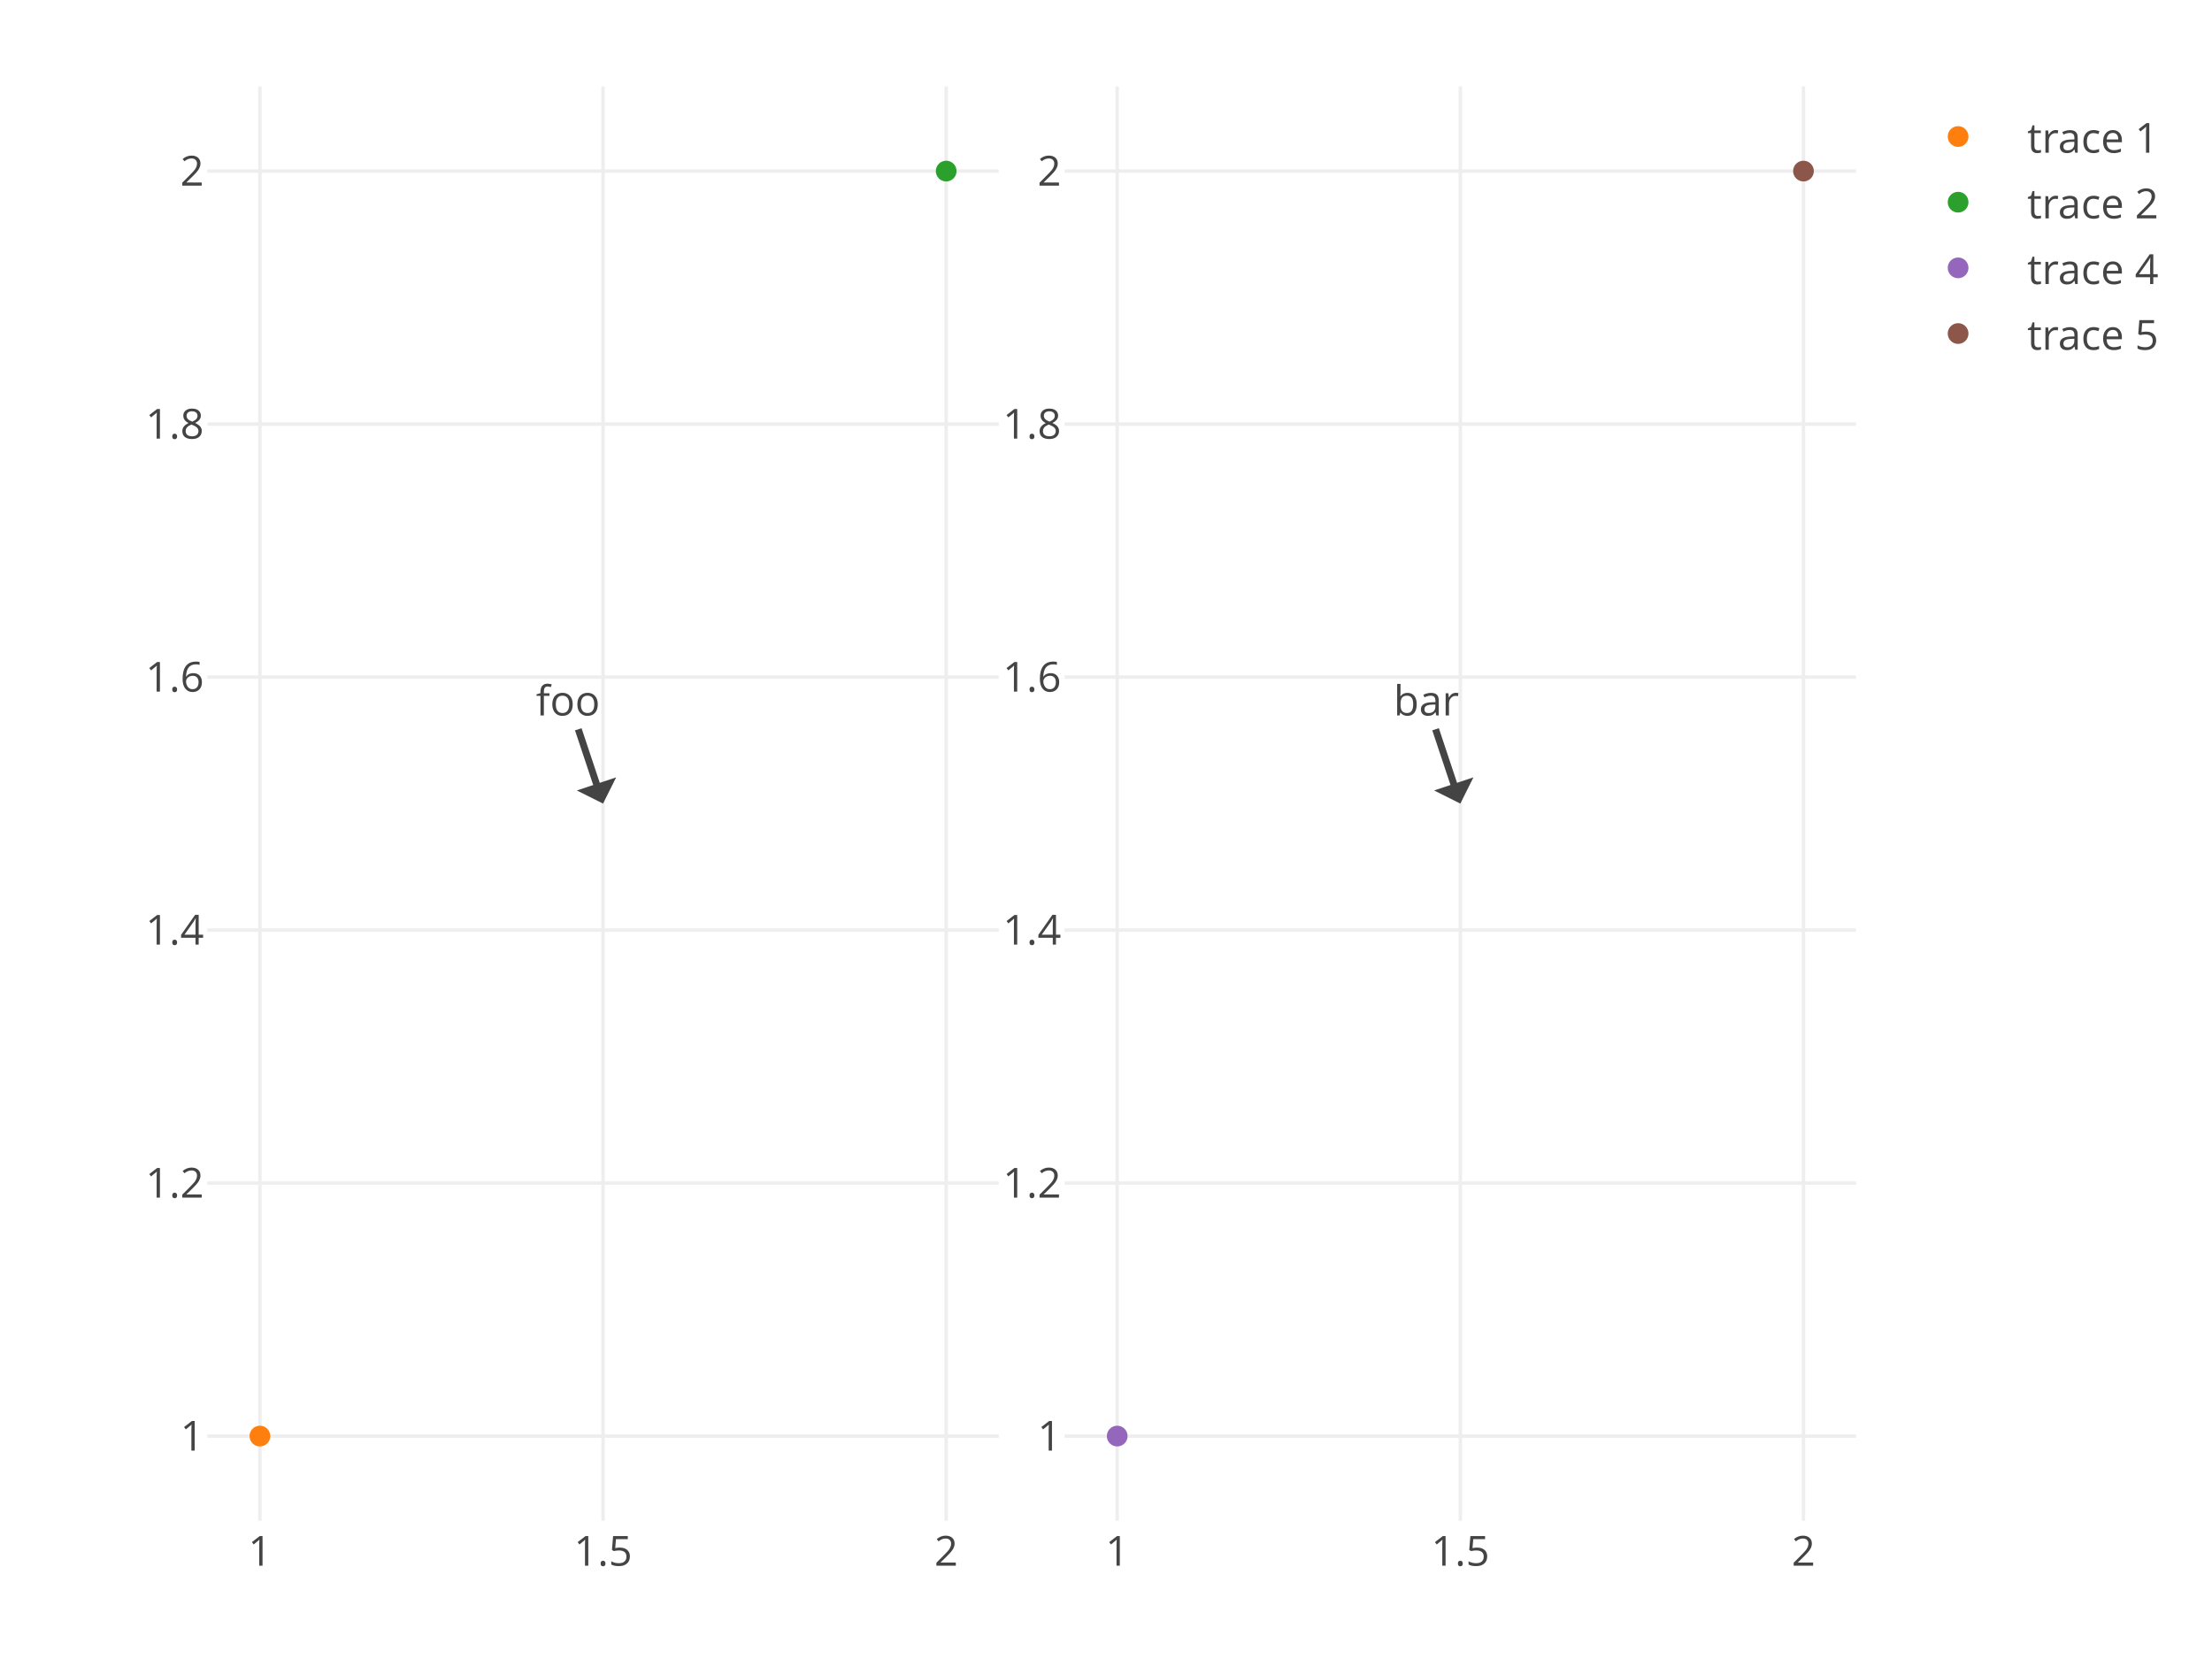
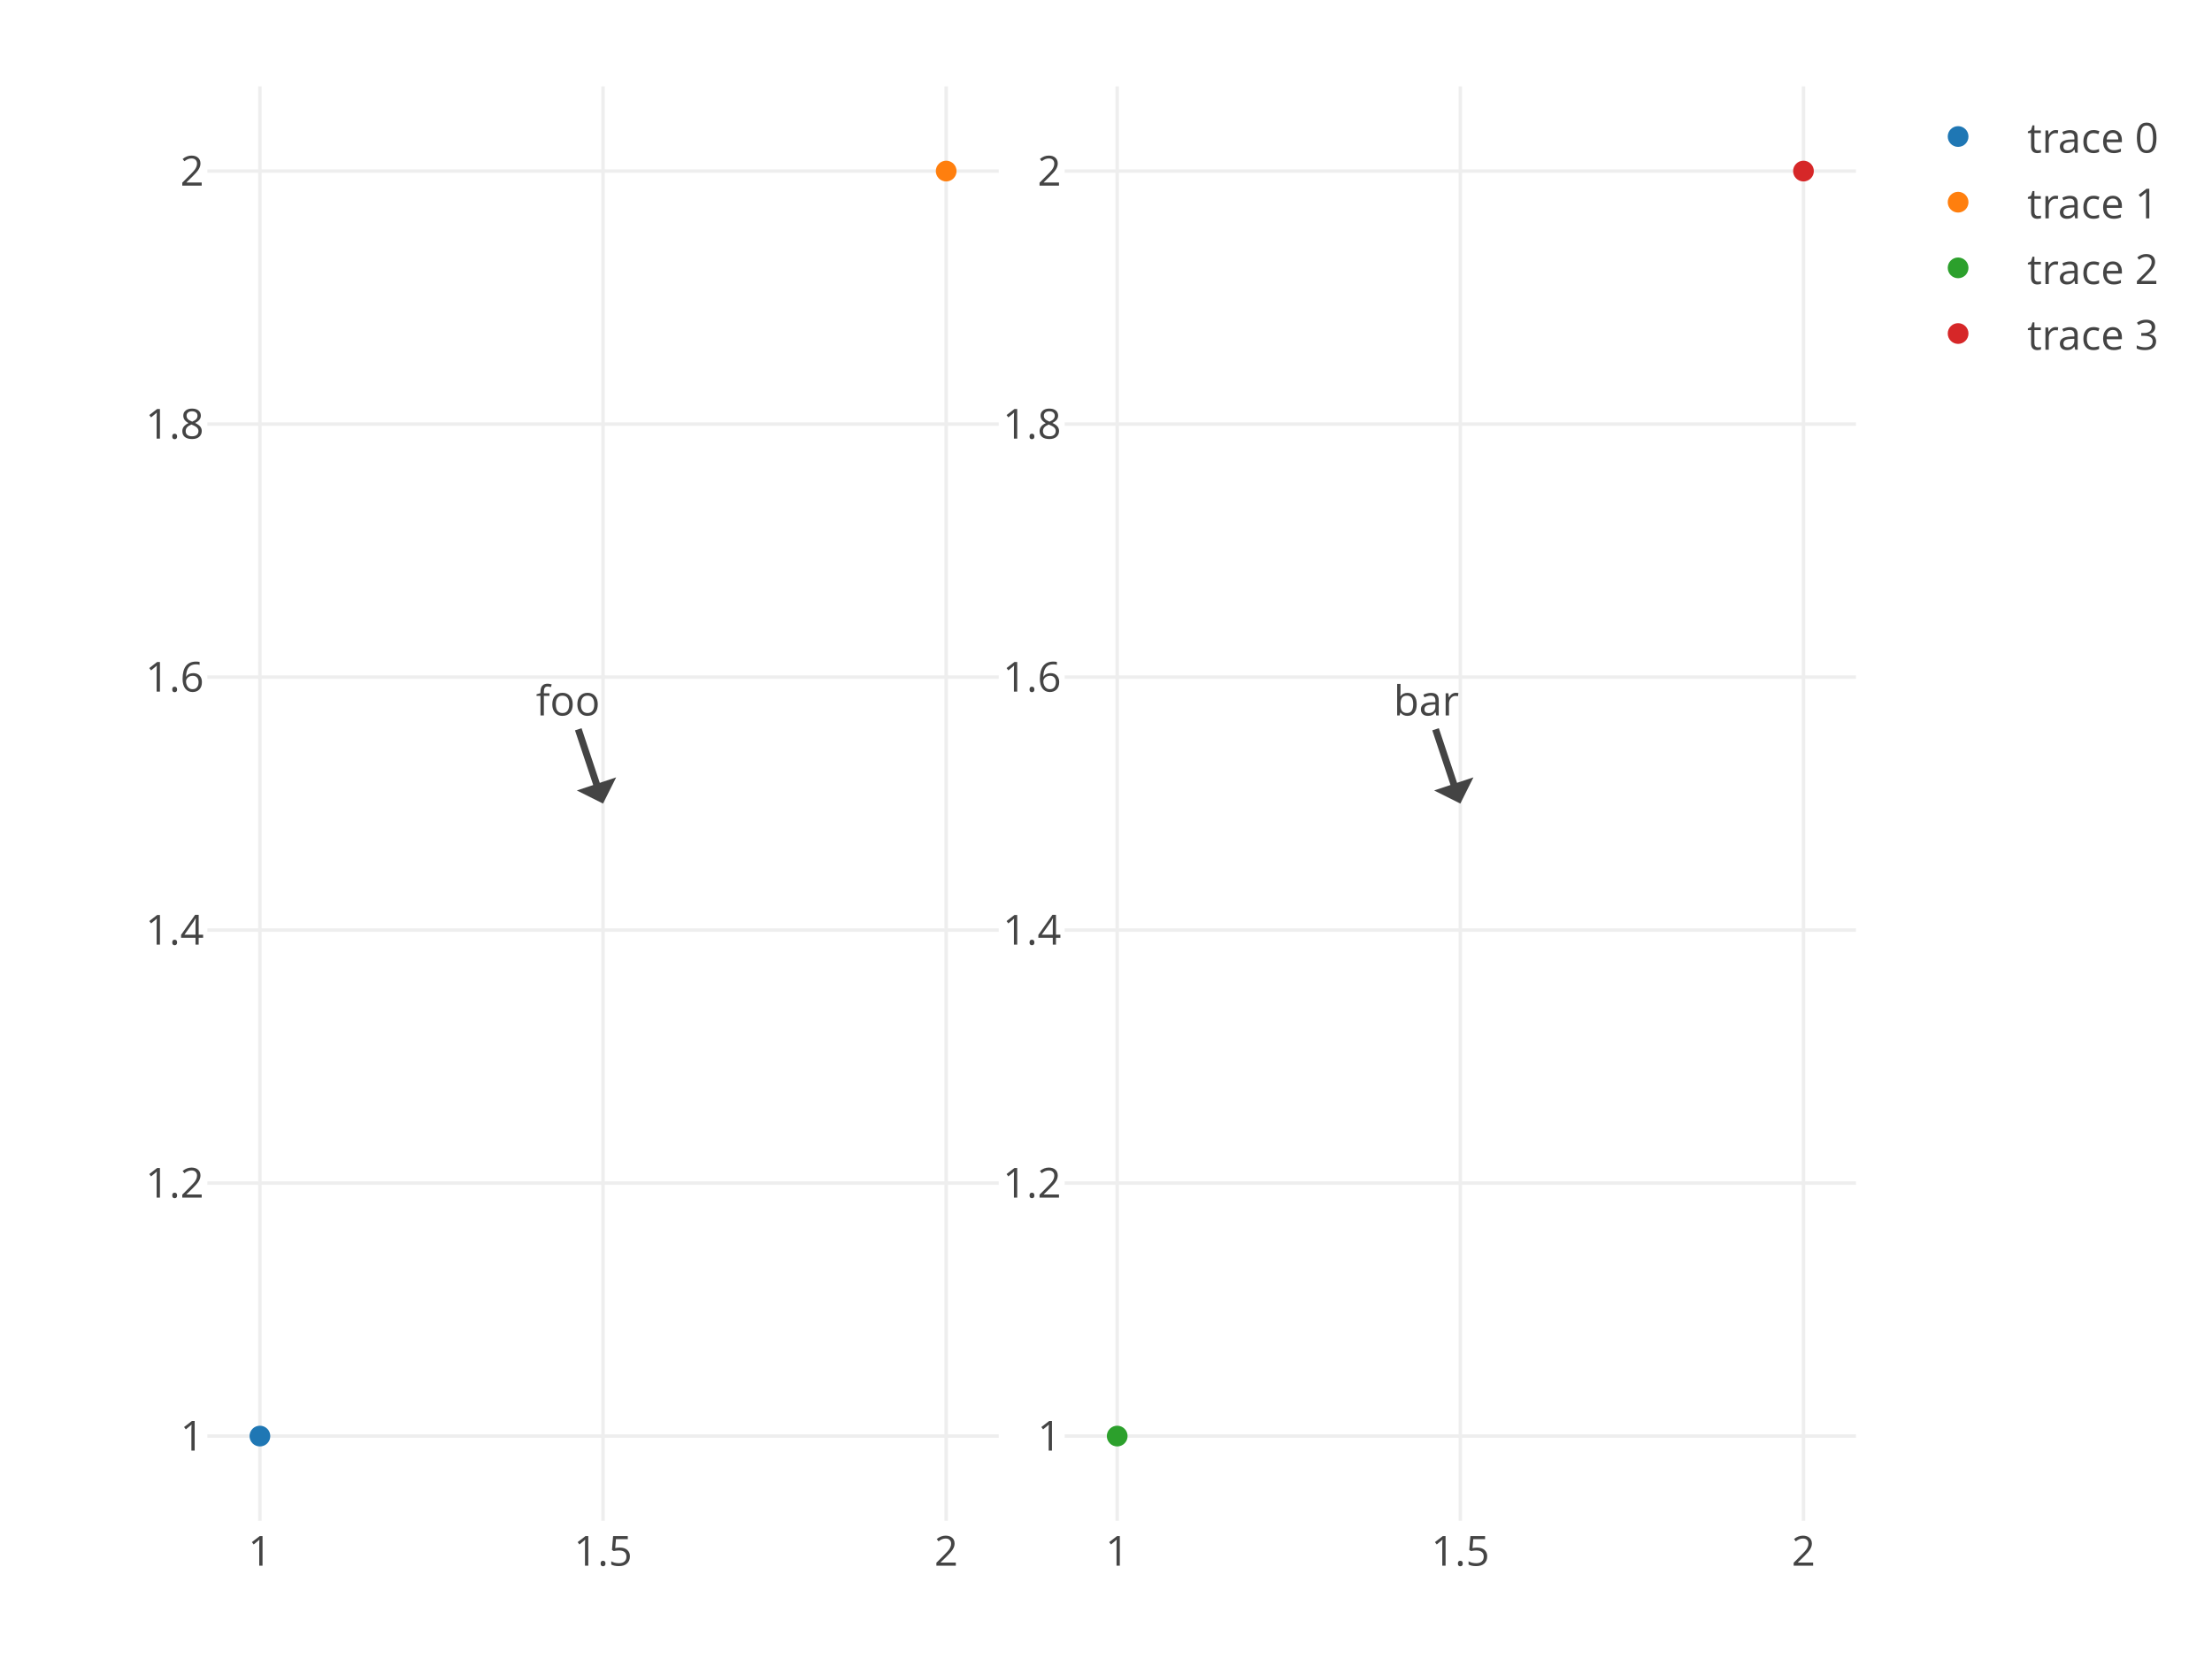
<svg xmlns="http://www.w3.org/2000/svg" class="main-svg" width="640" height="480" style="" viewBox="0 0 640 480">
  <rect x="0" y="0" width="640" height="480" style="fill: rgb(255, 255, 255); fill-opacity: 1;" />
  <defs id="defs-">
    <g class="clips">
      <clipPath id="clipxyplot" class="plotclip">
        <rect width="228.96" height="415" />
      </clipPath>
      <clipPath id="clipx2y2plot" class="plotclip">
        <rect width="228.96" height="415" />
      </clipPath>
      <clipPath class="axesclip" id="clipx">
        <rect x="60" y="0" width="228.96" height="480" />
      </clipPath>
      <clipPath class="axesclip" id="clipy">
        <rect x="0" y="25" width="640" height="415" />
      </clipPath>
      <clipPath class="axesclip" id="clipxy">
        <rect x="60" y="25" width="228.96" height="415" />
      </clipPath>
      <clipPath class="axesclip" id="clipy2">
        <rect x="0" y="25" width="640" height="415" />
      </clipPath>
      <clipPath class="axesclip" id="clipxy2">
        <rect x="60" y="25" width="228.96" height="415" />
      </clipPath>
      <clipPath class="axesclip" id="clipx2">
        <rect x="308.04" y="0" width="228.96" height="480" />
      </clipPath>
      <clipPath class="axesclip" id="clipx2y">
        <rect x="308.04" y="25" width="228.96" height="415" />
      </clipPath>
      <clipPath class="axesclip" id="clipx2y2">
        <rect x="308.04" y="25" width="228.96" height="415" />
      </clipPath>
    </g>
    <g class="gradients" />
  </defs>
  <g class="bglayer" />
  <g class="layer-below">
    <g class="imagelayer" />
    <g class="shapelayer" />
  </g>
  <g class="cartesianlayer">
    <g class="subplot xy">
      <g class="layer-subplot">
        <g class="shapelayer" />
        <g class="imagelayer" />
      </g>
      <g class="gridlayer">
        <g class="x">
          <path class="xgrid crisp" transform="translate(75.2,0)" d="M0,25v415" style="stroke: rgb(238, 238, 238); stroke-opacity: 1; stroke-width: 1px;" />
          <path class="xgrid crisp" transform="translate(174.48,0)" d="M0,25v415" style="stroke: rgb(238, 238, 238); stroke-opacity: 1; stroke-width: 1px;" />
          <path class="xgrid crisp" transform="translate(273.76,0)" d="M0,25v415" style="stroke: rgb(238, 238, 238); stroke-opacity: 1; stroke-width: 1px;" />
        </g>
        <g class="y">
          <path class="ygrid crisp" transform="translate(0,415.5)" d="M60,0h228.96" style="stroke: rgb(238, 238, 238); stroke-opacity: 1; stroke-width: 1px;" />
          <path class="ygrid crisp" transform="translate(0,342.3)" d="M60,0h228.96" style="stroke: rgb(238, 238, 238); stroke-opacity: 1; stroke-width: 1px;" />
          <path class="ygrid crisp" transform="translate(0,269.1)" d="M60,0h228.96" style="stroke: rgb(238, 238, 238); stroke-opacity: 1; stroke-width: 1px;" />
          <path class="ygrid crisp" transform="translate(0,195.9)" d="M60,0h228.96" style="stroke: rgb(238, 238, 238); stroke-opacity: 1; stroke-width: 1px;" />
          <path class="ygrid crisp" transform="translate(0,122.7)" d="M60,0h228.96" style="stroke: rgb(238, 238, 238); stroke-opacity: 1; stroke-width: 1px;" />
          <path class="ygrid crisp" transform="translate(0,49.5)" d="M60,0h228.96" style="stroke: rgb(238, 238, 238); stroke-opacity: 1; stroke-width: 1px;" />
        </g>
      </g>
      <g class="zerolinelayer" />
      <path class="xlines-below" />
      <path class="ylines-below" />
      <g class="overlines-below" />
      <g class="xaxislayer-below" />
      <g class="yaxislayer-below" />
      <g class="overaxes-below" />
      <g class="plot" transform="translate(60, 25)" clip-path="url('#clipxyplot')">
        <g class="scatterlayer mlayer">
+           <g class="trace scatter trace-vdiffr-plotly-1" style="stroke-miterlimit: 2; opacity: 1;">
+             <g class="fills" />
+             <g class="errorbars" />
+             <g class="lines" />
+             <g class="points">
+               <path class="point" transform="translate(15.2,390.5)" d="M3,0A3,3 0 1,1 0,-3A3,3 0 0,1 3,0Z" style="opacity: 1; stroke-width: 0px; fill: rgb(31, 119, 180); fill-opacity: 1;" />
+             </g>
+             <g class="text" />
+           </g>
          <g class="trace scatter trace-vdiffr-plotly-2" style="stroke-miterlimit: 2; opacity: 1;">
            <g class="fills" />
            <g class="errorbars" />
            <g class="lines" />
            <g class="points">
-               <path class="point" transform="translate(15.2,390.5)" d="M3,0A3,3 0 1,1 0,-3A3,3 0 0,1 3,0Z" style="opacity: 1; stroke-width: 0px; fill: rgb(255, 127, 14); fill-opacity: 1;" />
+               <path class="point" transform="translate(213.76,24.5)" d="M3,0A3,3 0 1,1 0,-3A3,3 0 0,1 3,0Z" style="opacity: 1; stroke-width: 0px; fill: rgb(255, 127, 14); fill-opacity: 1;" />
            </g>
            <g class="text" />
          </g>
-           <g class="trace scatter trace-vdiffr-plotly-3" style="stroke-miterlimit: 2; opacity: 1;">
-             <g class="fills" />
-             <g class="errorbars" />
-             <g class="lines" />
-             <g class="points">
-               <path class="point" transform="translate(213.76,24.5)" d="M3,0A3,3 0 1,1 0,-3A3,3 0 0,1 3,0Z" style="opacity: 1; stroke-width: 0px; fill: rgb(44, 160, 44); fill-opacity: 1;" />
-             </g>
-             <g class="text" />
-           </g>
        </g>
      </g>
      <g class="overplot" />
-       <path class="xlines-above crisp" style="fill: none;" d="M0,0" />
-       <path class="ylines-above crisp" style="fill: none;" d="M0,0" />
+       <path class="xlines-above crisp" d="M0,0" style="fill: none;" />
+       <path class="ylines-above crisp" d="M0,0" style="fill: none;" />
      <g class="overlines-above" />
      <g class="xaxislayer-above">
        <g class="xtick">
          <text text-anchor="middle" x="0" y="453" transform="translate(75.2,0)" style="font-family: 'Open Sans', verdana, arial, sans-serif; font-size: 12px; fill: rgb(68, 68, 68); fill-opacity: 1; white-space: pre;">1</text>
        </g>
        <g class="xtick">
          <text text-anchor="middle" x="0" y="453" transform="translate(174.48,0)" style="font-family: 'Open Sans', verdana, arial, sans-serif; font-size: 12px; fill: rgb(68, 68, 68); fill-opacity: 1; white-space: pre;">1.5</text>
        </g>
        <g class="xtick">
          <text text-anchor="middle" x="0" y="453" transform="translate(273.76,0)" style="font-family: 'Open Sans', verdana, arial, sans-serif; font-size: 12px; fill: rgb(68, 68, 68); fill-opacity: 1; white-space: pre;">2</text>
        </g>
      </g>
      <g class="yaxislayer-above">
        <g class="ytick">
          <text text-anchor="end" x="59" y="4.2" transform="translate(0,415.5)" style="font-family: 'Open Sans', verdana, arial, sans-serif; font-size: 12px; fill: rgb(68, 68, 68); fill-opacity: 1; white-space: pre;">1</text>
        </g>
        <g class="ytick">
          <text text-anchor="end" x="59" y="4.2" transform="translate(0,342.3)" style="font-family: 'Open Sans', verdana, arial, sans-serif; font-size: 12px; fill: rgb(68, 68, 68); fill-opacity: 1; white-space: pre;">1.2</text>
        </g>
        <g class="ytick">
          <text text-anchor="end" x="59" y="4.2" transform="translate(0,269.1)" style="font-family: 'Open Sans', verdana, arial, sans-serif; font-size: 12px; fill: rgb(68, 68, 68); fill-opacity: 1; white-space: pre;">1.4</text>
        </g>
        <g class="ytick">
          <text text-anchor="end" x="59" y="4.2" transform="translate(0,195.9)" style="font-family: 'Open Sans', verdana, arial, sans-serif; font-size: 12px; fill: rgb(68, 68, 68); fill-opacity: 1; white-space: pre;">1.6</text>
        </g>
        <g class="ytick">
          <text text-anchor="end" x="59" y="4.2" transform="translate(0,122.7)" style="font-family: 'Open Sans', verdana, arial, sans-serif; font-size: 12px; fill: rgb(68, 68, 68); fill-opacity: 1; white-space: pre;">1.8</text>
        </g>
        <g class="ytick">
          <text text-anchor="end" x="59" y="4.2" transform="translate(0,49.5)" style="font-family: 'Open Sans', verdana, arial, sans-serif; font-size: 12px; fill: rgb(68, 68, 68); fill-opacity: 1; white-space: pre;">2</text>
        </g>
      </g>
      <g class="overaxes-above" />
    </g>
    <g class="subplot x2y2">
      <g class="layer-subplot">
        <g class="shapelayer" />
        <g class="imagelayer" />
      </g>
      <g class="gridlayer">
        <g class="x2">
          <path class="x2grid crisp" transform="translate(323.24,0)" d="M0,25v415" style="stroke: rgb(238, 238, 238); stroke-opacity: 1; stroke-width: 1px;" />
          <path class="x2grid crisp" transform="translate(422.52,0)" d="M0,25v415" style="stroke: rgb(238, 238, 238); stroke-opacity: 1; stroke-width: 1px;" />
          <path class="x2grid crisp" transform="translate(521.8,0)" d="M0,25v415" style="stroke: rgb(238, 238, 238); stroke-opacity: 1; stroke-width: 1px;" />
        </g>
        <g class="y2">
          <path class="y2grid crisp" transform="translate(0,415.5)" d="M308.04,0h228.96" style="stroke: rgb(238, 238, 238); stroke-opacity: 1; stroke-width: 1px;" />
          <path class="y2grid crisp" transform="translate(0,342.3)" d="M308.04,0h228.96" style="stroke: rgb(238, 238, 238); stroke-opacity: 1; stroke-width: 1px;" />
          <path class="y2grid crisp" transform="translate(0,269.1)" d="M308.04,0h228.96" style="stroke: rgb(238, 238, 238); stroke-opacity: 1; stroke-width: 1px;" />
          <path class="y2grid crisp" transform="translate(0,195.9)" d="M308.04,0h228.96" style="stroke: rgb(238, 238, 238); stroke-opacity: 1; stroke-width: 1px;" />
          <path class="y2grid crisp" transform="translate(0,122.7)" d="M308.04,0h228.96" style="stroke: rgb(238, 238, 238); stroke-opacity: 1; stroke-width: 1px;" />
          <path class="y2grid crisp" transform="translate(0,49.5)" d="M308.04,0h228.96" style="stroke: rgb(238, 238, 238); stroke-opacity: 1; stroke-width: 1px;" />
        </g>
      </g>
      <g class="zerolinelayer" />
      <path class="xlines-below" />
      <path class="ylines-below" />
      <g class="overlines-below" />
      <g class="xaxislayer-below" />
      <g class="yaxislayer-below" />
      <g class="overaxes-below" />
      <g class="plot" transform="translate(308.04, 25)" clip-path="url('#clipx2y2plot')">
        <g class="scatterlayer mlayer">
-           <g class="trace scatter trace-vdiffr-plotly-5" style="stroke-miterlimit: 2; opacity: 1;">
+           <g class="trace scatter trace-vdiffr-plotly-3" style="stroke-miterlimit: 2; opacity: 1;">
            <g class="fills" />
            <g class="errorbars" />
            <g class="lines" />
            <g class="points">
-               <path class="point" transform="translate(15.2,390.5)" d="M3,0A3,3 0 1,1 0,-3A3,3 0 0,1 3,0Z" style="opacity: 1; stroke-width: 0px; fill: rgb(148, 103, 189); fill-opacity: 1;" />
+               <path class="point" transform="translate(15.2,390.5)" d="M3,0A3,3 0 1,1 0,-3A3,3 0 0,1 3,0Z" style="opacity: 1; stroke-width: 0px; fill: rgb(44, 160, 44); fill-opacity: 1;" />
            </g>
            <g class="text" />
          </g>
-           <g class="trace scatter trace-vdiffr-plotly-6" style="stroke-miterlimit: 2; opacity: 1;">
+           <g class="trace scatter trace-vdiffr-plotly-4" style="stroke-miterlimit: 2; opacity: 1;">
            <g class="fills" />
            <g class="errorbars" />
            <g class="lines" />
            <g class="points">
-               <path class="point" transform="translate(213.76,24.5)" d="M3,0A3,3 0 1,1 0,-3A3,3 0 0,1 3,0Z" style="opacity: 1; stroke-width: 0px; fill: rgb(140, 86, 75); fill-opacity: 1;" />
+               <path class="point" transform="translate(213.76,24.5)" d="M3,0A3,3 0 1,1 0,-3A3,3 0 0,1 3,0Z" style="opacity: 1; stroke-width: 0px; fill: rgb(214, 39, 40); fill-opacity: 1;" />
            </g>
            <g class="text" />
          </g>
        </g>
      </g>
      <g class="overplot" />
-       <path class="xlines-above crisp" style="fill: none;" d="M0,0" />
-       <path class="ylines-above crisp" style="fill: none;" d="M0,0" />
+       <path class="xlines-above crisp" d="M0,0" style="fill: none;" />
+       <path class="ylines-above crisp" d="M0,0" style="fill: none;" />
      <g class="overlines-above" />
      <g class="xaxislayer-above">
        <g class="x2tick">
          <text text-anchor="middle" x="0" y="453" transform="translate(323.24,0)" style="font-family: 'Open Sans', verdana, arial, sans-serif; font-size: 12px; fill: rgb(68, 68, 68); fill-opacity: 1; white-space: pre;">1</text>
        </g>
        <g class="x2tick">
          <text text-anchor="middle" x="0" y="453" transform="translate(422.52,0)" style="font-family: 'Open Sans', verdana, arial, sans-serif; font-size: 12px; fill: rgb(68, 68, 68); fill-opacity: 1; white-space: pre;">1.5</text>
        </g>
        <g class="x2tick">
          <text text-anchor="middle" x="0" y="453" transform="translate(521.8,0)" style="font-family: 'Open Sans', verdana, arial, sans-serif; font-size: 12px; fill: rgb(68, 68, 68); fill-opacity: 1; white-space: pre;">2</text>
        </g>
      </g>
      <g class="yaxislayer-above">
        <g class="y2tick">
          <text text-anchor="end" x="307.04" y="4.2" transform="translate(0,415.5)" style="font-family: 'Open Sans', verdana, arial, sans-serif; font-size: 12px; fill: rgb(68, 68, 68); fill-opacity: 1; white-space: pre;">1</text>
        </g>
        <g class="y2tick">
          <text text-anchor="end" x="307.04" y="4.2" transform="translate(0,342.3)" style="font-family: 'Open Sans', verdana, arial, sans-serif; font-size: 12px; fill: rgb(68, 68, 68); fill-opacity: 1; white-space: pre;">1.2</text>
        </g>
        <g class="y2tick">
          <text text-anchor="end" x="307.04" y="4.2" transform="translate(0,269.1)" style="font-family: 'Open Sans', verdana, arial, sans-serif; font-size: 12px; fill: rgb(68, 68, 68); fill-opacity: 1; white-space: pre;">1.4</text>
        </g>
        <g class="y2tick">
          <text text-anchor="end" x="307.04" y="4.2" transform="translate(0,195.9)" style="font-family: 'Open Sans', verdana, arial, sans-serif; font-size: 12px; fill: rgb(68, 68, 68); fill-opacity: 1; white-space: pre;">1.6</text>
        </g>
        <g class="y2tick">
          <text text-anchor="end" x="307.04" y="4.2" transform="translate(0,122.7)" style="font-family: 'Open Sans', verdana, arial, sans-serif; font-size: 12px; fill: rgb(68, 68, 68); fill-opacity: 1; white-space: pre;">1.8</text>
        </g>
        <g class="y2tick">
          <text text-anchor="end" x="307.04" y="4.2" transform="translate(0,49.5)" style="font-family: 'Open Sans', verdana, arial, sans-serif; font-size: 12px; fill: rgb(68, 68, 68); fill-opacity: 1; white-space: pre;">2</text>
        </g>
      </g>
      <g class="overaxes-above" />
    </g>
  </g>
  <g class="polarlayer" />
  <g class="ternarylayer" />
  <g class="geolayer" />
  <g class="funnelarealayer" />
  <g class="pielayer" />
  <g class="treemaplayer" />
  <g class="sunburstlayer" />
  <g class="glimages" />
  <defs id="topdefs-">
    <g class="clips" />
    <clipPath id="legend">
      <rect width="83" height="86" x="0" y="0" />
    </clipPath>
  </defs>
  <g class="layer-above">
    <g class="imagelayer" />
    <g class="shapelayer" />
  </g>
  <g class="infolayer">
    <g class="legend" pointer-events="all" transform="translate(546.54, 25)">
-       <rect class="bg" shape-rendering="crispEdges" style="stroke: rgb(68, 68, 68); stroke-opacity: 1; fill: rgb(255, 255, 255); fill-opacity: 1; stroke-width: 0px;" width="83" height="86" x="0" y="0" />
+       <rect class="bg" shape-rendering="crispEdges" width="83" height="86" x="0" y="0" style="stroke: rgb(68, 68, 68); stroke-opacity: 1; fill: rgb(255, 255, 255); fill-opacity: 1; stroke-width: 0px;" />
      <g class="scrollbox" transform="translate(0, 0)" clip-path="url('#legend')">
        <g class="groups">
-           <g class="traces" style="opacity: 1;" transform="translate(0, 14.5)">
+           <g class="traces" transform="translate(0, 14.5)" style="opacity: 1;">
+             <text class="legendtext" text-anchor="start" x="40" y="4.68" style="font-family: 'Open Sans', verdana, arial, sans-serif; font-size: 12px; fill: rgb(68, 68, 68); fill-opacity: 1; white-space: pre;">trace 0</text>
+             <g class="layers" style="opacity: 1;">
+               <g class="legendfill" />
+               <g class="legendlines" />
+               <g class="legendsymbols">
+                 <g class="legendpoints">
+                   <path class="scatterpts" transform="translate(20,0)" d="M3,0A3,3 0 1,1 0,-3A3,3 0 0,1 3,0Z" style="opacity: 1; stroke-width: 0px; fill: rgb(31, 119, 180); fill-opacity: 1;" />
+                 </g>
+               </g>
+             </g>
+             <rect class="legendtoggle" x="0" y="-9.5" width="77.016" height="19" style="fill: rgb(0, 0, 0); fill-opacity: 0;" />
+           </g>
+           <g class="traces" transform="translate(0, 33.5)" style="opacity: 1;">
            <text class="legendtext" text-anchor="start" x="40" y="4.68" style="font-family: 'Open Sans', verdana, arial, sans-serif; font-size: 12px; fill: rgb(68, 68, 68); fill-opacity: 1; white-space: pre;">trace 1</text>
            <g class="layers" style="opacity: 1;">
              <g class="legendfill" />
              <g class="legendlines" />
              <g class="legendsymbols">
                <g class="legendpoints">
                  <path class="scatterpts" transform="translate(20,0)" d="M3,0A3,3 0 1,1 0,-3A3,3 0 0,1 3,0Z" style="opacity: 1; stroke-width: 0px; fill: rgb(255, 127, 14); fill-opacity: 1;" />
                </g>
              </g>
            </g>
            <rect class="legendtoggle" x="0" y="-9.5" width="77.016" height="19" style="fill: rgb(0, 0, 0); fill-opacity: 0;" />
          </g>
-           <g class="traces" style="opacity: 1;" transform="translate(0, 33.5)">
+           <g class="traces" transform="translate(0, 52.5)" style="opacity: 1;">
            <text class="legendtext" text-anchor="start" x="40" y="4.68" style="font-family: 'Open Sans', verdana, arial, sans-serif; font-size: 12px; fill: rgb(68, 68, 68); fill-opacity: 1; white-space: pre;">trace 2</text>
            <g class="layers" style="opacity: 1;">
              <g class="legendfill" />
              <g class="legendlines" />
              <g class="legendsymbols">
                <g class="legendpoints">
                  <path class="scatterpts" transform="translate(20,0)" d="M3,0A3,3 0 1,1 0,-3A3,3 0 0,1 3,0Z" style="opacity: 1; stroke-width: 0px; fill: rgb(44, 160, 44); fill-opacity: 1;" />
                </g>
              </g>
            </g>
            <rect class="legendtoggle" x="0" y="-9.5" width="77.016" height="19" style="fill: rgb(0, 0, 0); fill-opacity: 0;" />
          </g>
-           <g class="traces" style="opacity: 1;" transform="translate(0, 52.5)">
-             <text class="legendtext" text-anchor="start" x="40" y="4.68" style="font-family: 'Open Sans', verdana, arial, sans-serif; font-size: 12px; fill: rgb(68, 68, 68); fill-opacity: 1; white-space: pre;">trace 4</text>
+           <g class="traces" transform="translate(0, 71.5)" style="opacity: 1;">
+             <text class="legendtext" text-anchor="start" x="40" y="4.68" style="font-family: 'Open Sans', verdana, arial, sans-serif; font-size: 12px; fill: rgb(68, 68, 68); fill-opacity: 1; white-space: pre;">trace 3</text>
            <g class="layers" style="opacity: 1;">
              <g class="legendfill" />
              <g class="legendlines" />
              <g class="legendsymbols">
                <g class="legendpoints">
-                   <path class="scatterpts" transform="translate(20,0)" d="M3,0A3,3 0 1,1 0,-3A3,3 0 0,1 3,0Z" style="opacity: 1; stroke-width: 0px; fill: rgb(148, 103, 189); fill-opacity: 1;" />
+                   <path class="scatterpts" transform="translate(20,0)" d="M3,0A3,3 0 1,1 0,-3A3,3 0 0,1 3,0Z" style="opacity: 1; stroke-width: 0px; fill: rgb(214, 39, 40); fill-opacity: 1;" />
                </g>
              </g>
            </g>
            <rect class="legendtoggle" x="0" y="-9.5" width="77.016" height="19" style="fill: rgb(0, 0, 0); fill-opacity: 0;" />
          </g>
-           <g class="traces" style="opacity: 1;" transform="translate(0, 71.5)">
-             <text class="legendtext" text-anchor="start" x="40" y="4.68" style="font-family: 'Open Sans', verdana, arial, sans-serif; font-size: 12px; fill: rgb(68, 68, 68); fill-opacity: 1; white-space: pre;">trace 5</text>
-             <g class="layers" style="opacity: 1;">
-               <g class="legendfill" />
-               <g class="legendlines" />
-               <g class="legendsymbols">
-                 <g class="legendpoints">
-                   <path class="scatterpts" transform="translate(20,0)" d="M3,0A3,3 0 1,1 0,-3A3,3 0 0,1 3,0Z" style="opacity: 1; stroke-width: 0px; fill: rgb(140, 86, 75); fill-opacity: 1;" />
-                 </g>
-               </g>
-             </g>
-             <rect class="legendtoggle" x="0" y="-9.5" width="77.016" height="19" style="fill: rgb(0, 0, 0); fill-opacity: 0;" />
-           </g>
-         </g>
-       </g>
-       <rect class="scrollbar" rx="20" ry="3" width="0" height="0" style="fill: rgb(128, 139, 164); fill-opacity: 1;" x="0" y="0" />
+         </g>
+       </g>
+       <rect class="scrollbar" rx="20" ry="3" width="0" height="0" x="0" y="0" style="fill: rgb(128, 139, 164); fill-opacity: 1;" />
    </g>
    <g class="g-gtitle" />
    <g class="g-xtitle" />
    <g class="g-x2title" />
    <g class="g-ytitle" />
    <g class="g-y2title" />
    <g class="annotation" data-index="0" style="opacity: 1;">
      <g class="annotation-text-g" transform="rotate(0,164.48,202.5)">
        <g class="cursor-pointer" transform="translate(154, 194)">
          <rect class="bg" x="0.5" y="0.5" width="20" height="17" style="stroke-width: 1px; stroke: rgb(0, 0, 0); stroke-opacity: 0; fill: rgb(0, 0, 0); fill-opacity: 0;" />
          <text class="annotation-text" text-anchor="middle" x="10.344" y="13" style="font-family: 'Open Sans', verdana, arial, sans-serif; font-size: 12px; fill: rgb(68, 68, 68); fill-opacity: 1; white-space: pre;">foo</text>
        </g>
      </g>
      <g class="annotation-arrow-g" style="opacity: 1;">
        <path d="M167.313,211L174.48,232.5" style="stroke-width: 2px; stroke: rgb(68, 68, 68); stroke-opacity: 1; stroke-dasharray: 0px, 0px, 21.463px, 22.663px;" />
        <path d="M-2.4,-3V3L0.6,0Z" transform="translate(174.1005,231.3616)rotate(71.56782)scale(2)" style="fill: rgb(68, 68, 68); stroke-width: 0;" />
      </g>
    </g>
    <g class="annotation" data-index="1" style="opacity: 1;">
      <g class="annotation-text-g" transform="rotate(0,412.52,202.5)">
        <g class="cursor-pointer" transform="translate(402, 194)">
          <rect class="bg" x="0.5" y="0.5" width="20" height="17" style="stroke-width: 1px; stroke: rgb(0, 0, 0); stroke-opacity: 0; fill: rgb(0, 0, 0); fill-opacity: 0;" />
          <text class="annotation-text" text-anchor="middle" x="10.672" y="13" style="font-family: 'Open Sans', verdana, arial, sans-serif; font-size: 12px; fill: rgb(68, 68, 68); fill-opacity: 1; white-space: pre;">bar</text>
        </g>
      </g>
      <g class="annotation-arrow-g" style="opacity: 1;">
        <path d="M415.353,211L422.52,232.5" style="stroke-width: 2px; stroke: rgb(68, 68, 68); stroke-opacity: 1; stroke-dasharray: 0px, 0px, 21.463px, 22.663px;" />
        <path d="M-2.4,-3V3L0.6,0Z" transform="translate(422.1405,231.3616)rotate(71.56782)scale(2)" style="fill: rgb(68, 68, 68); stroke-width: 0;" />
      </g>
    </g>
  </g>
</svg>
